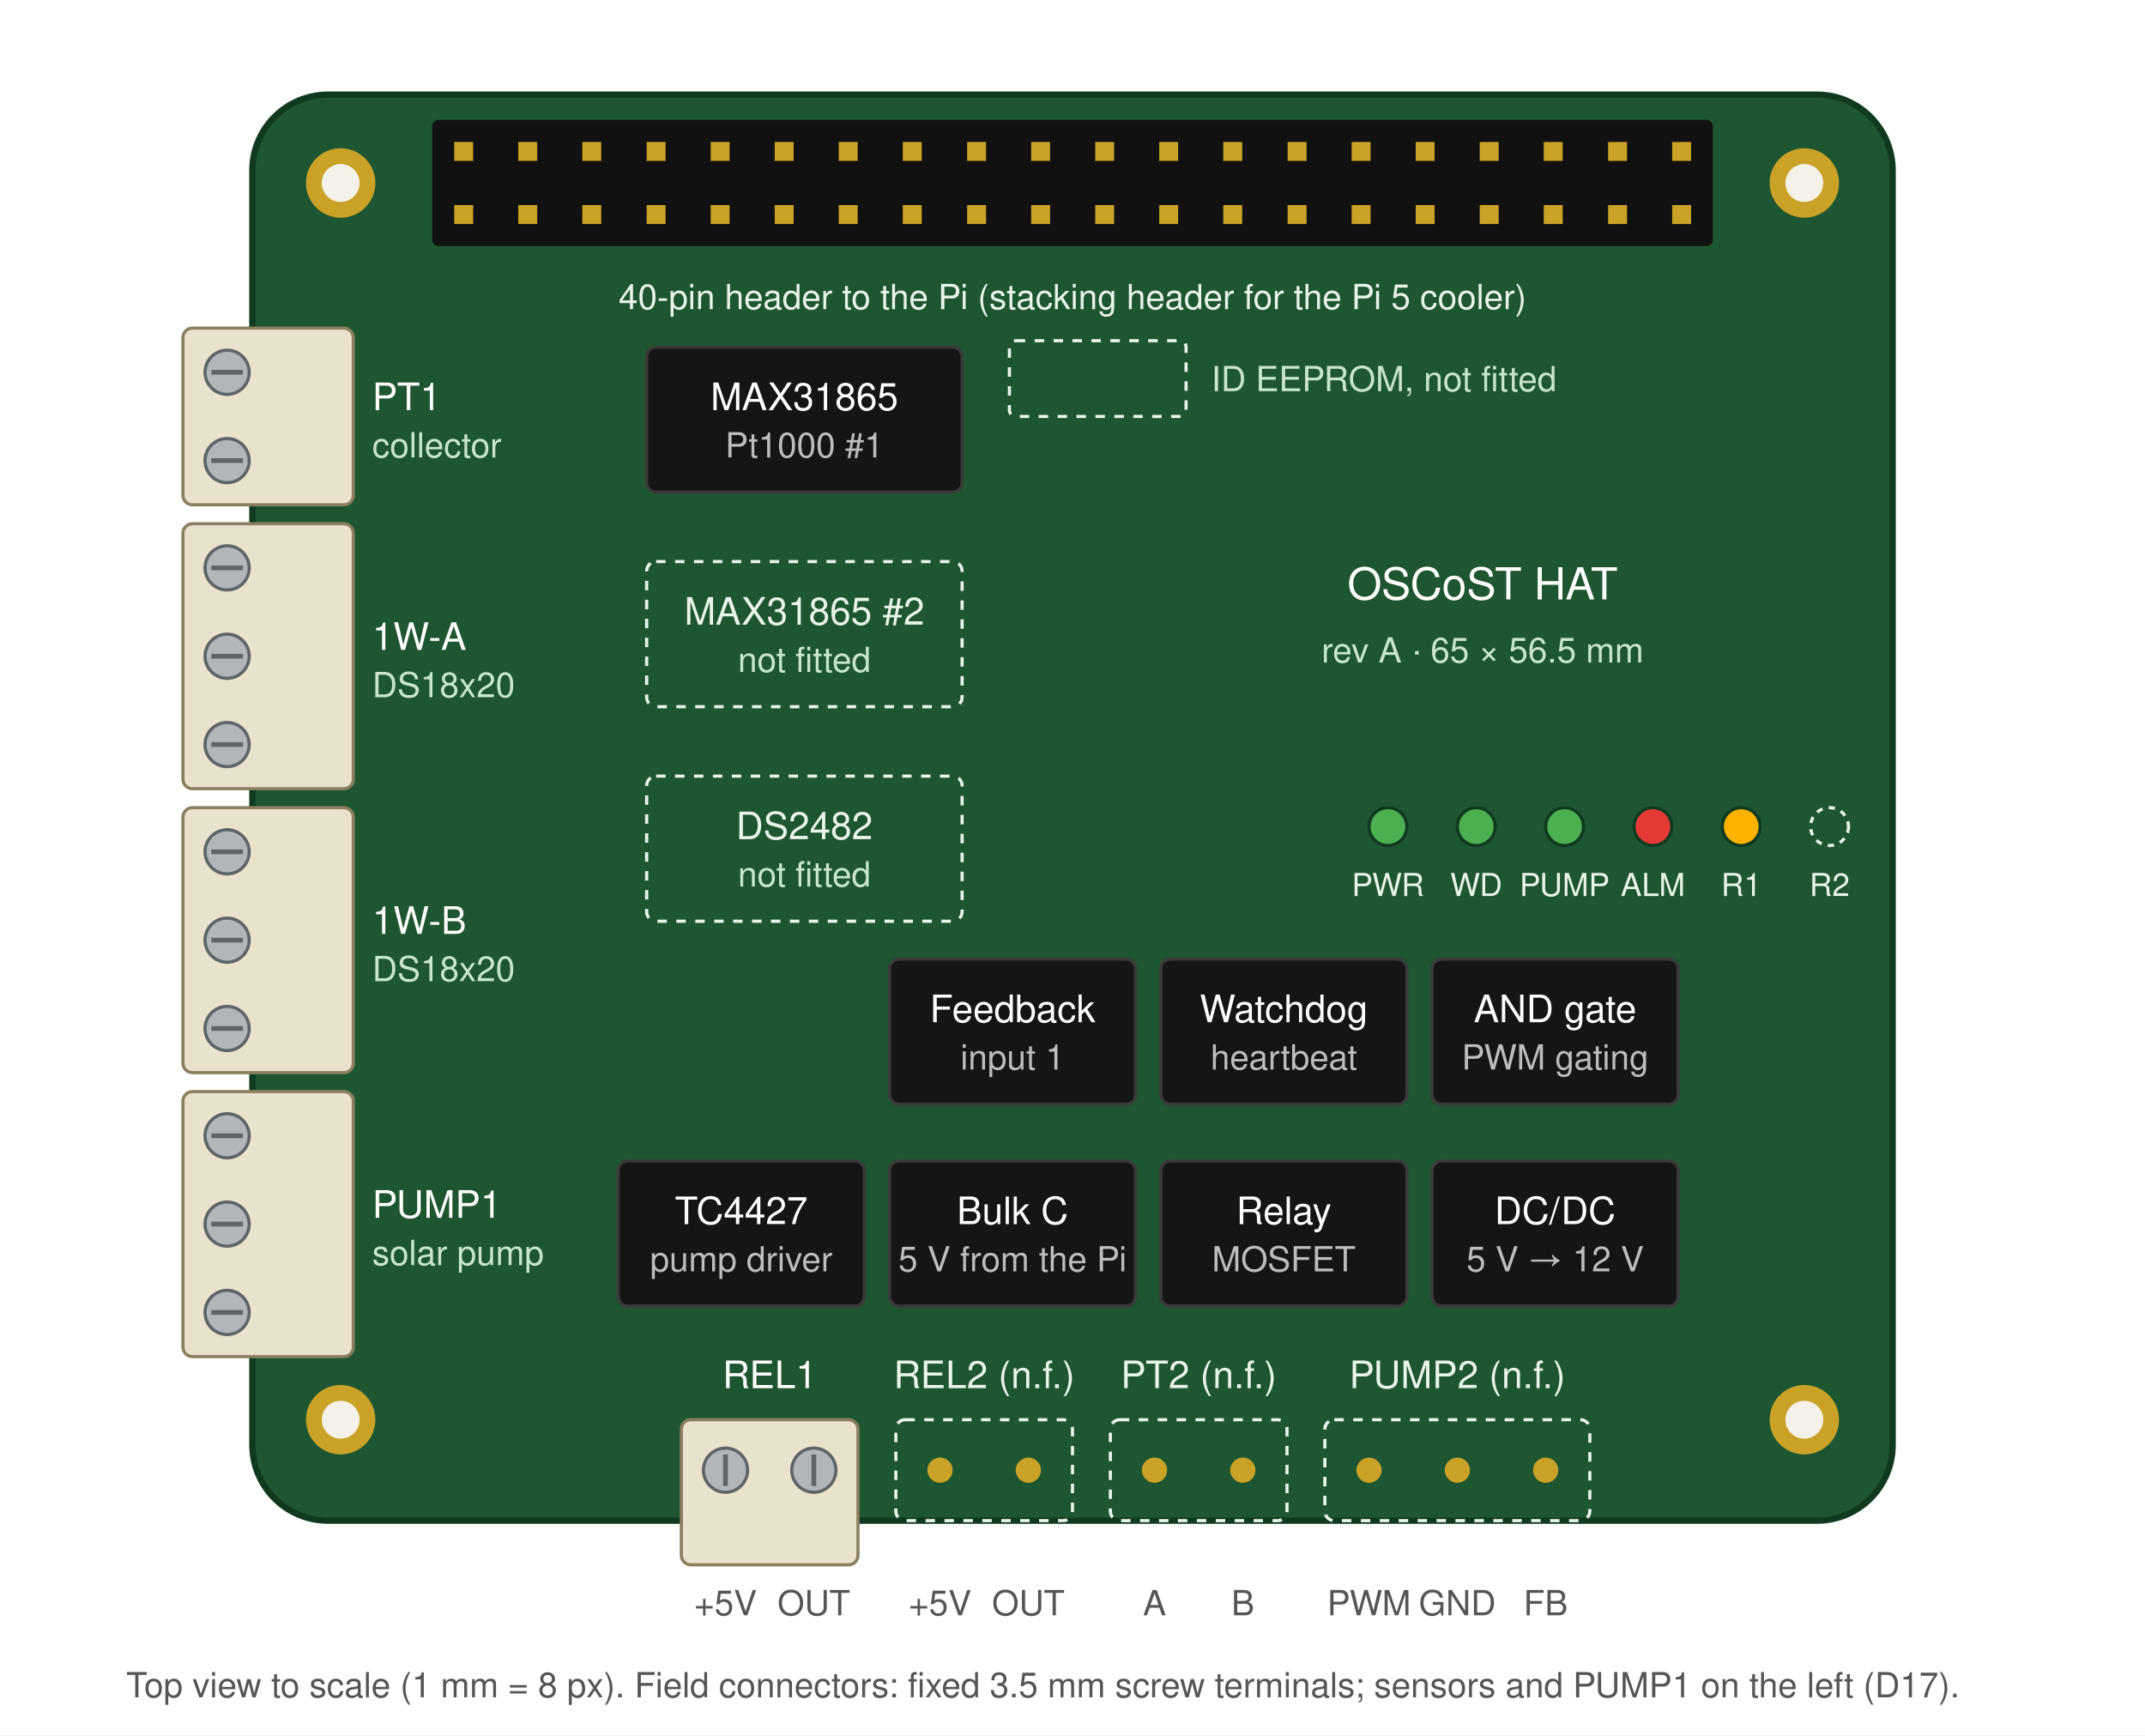
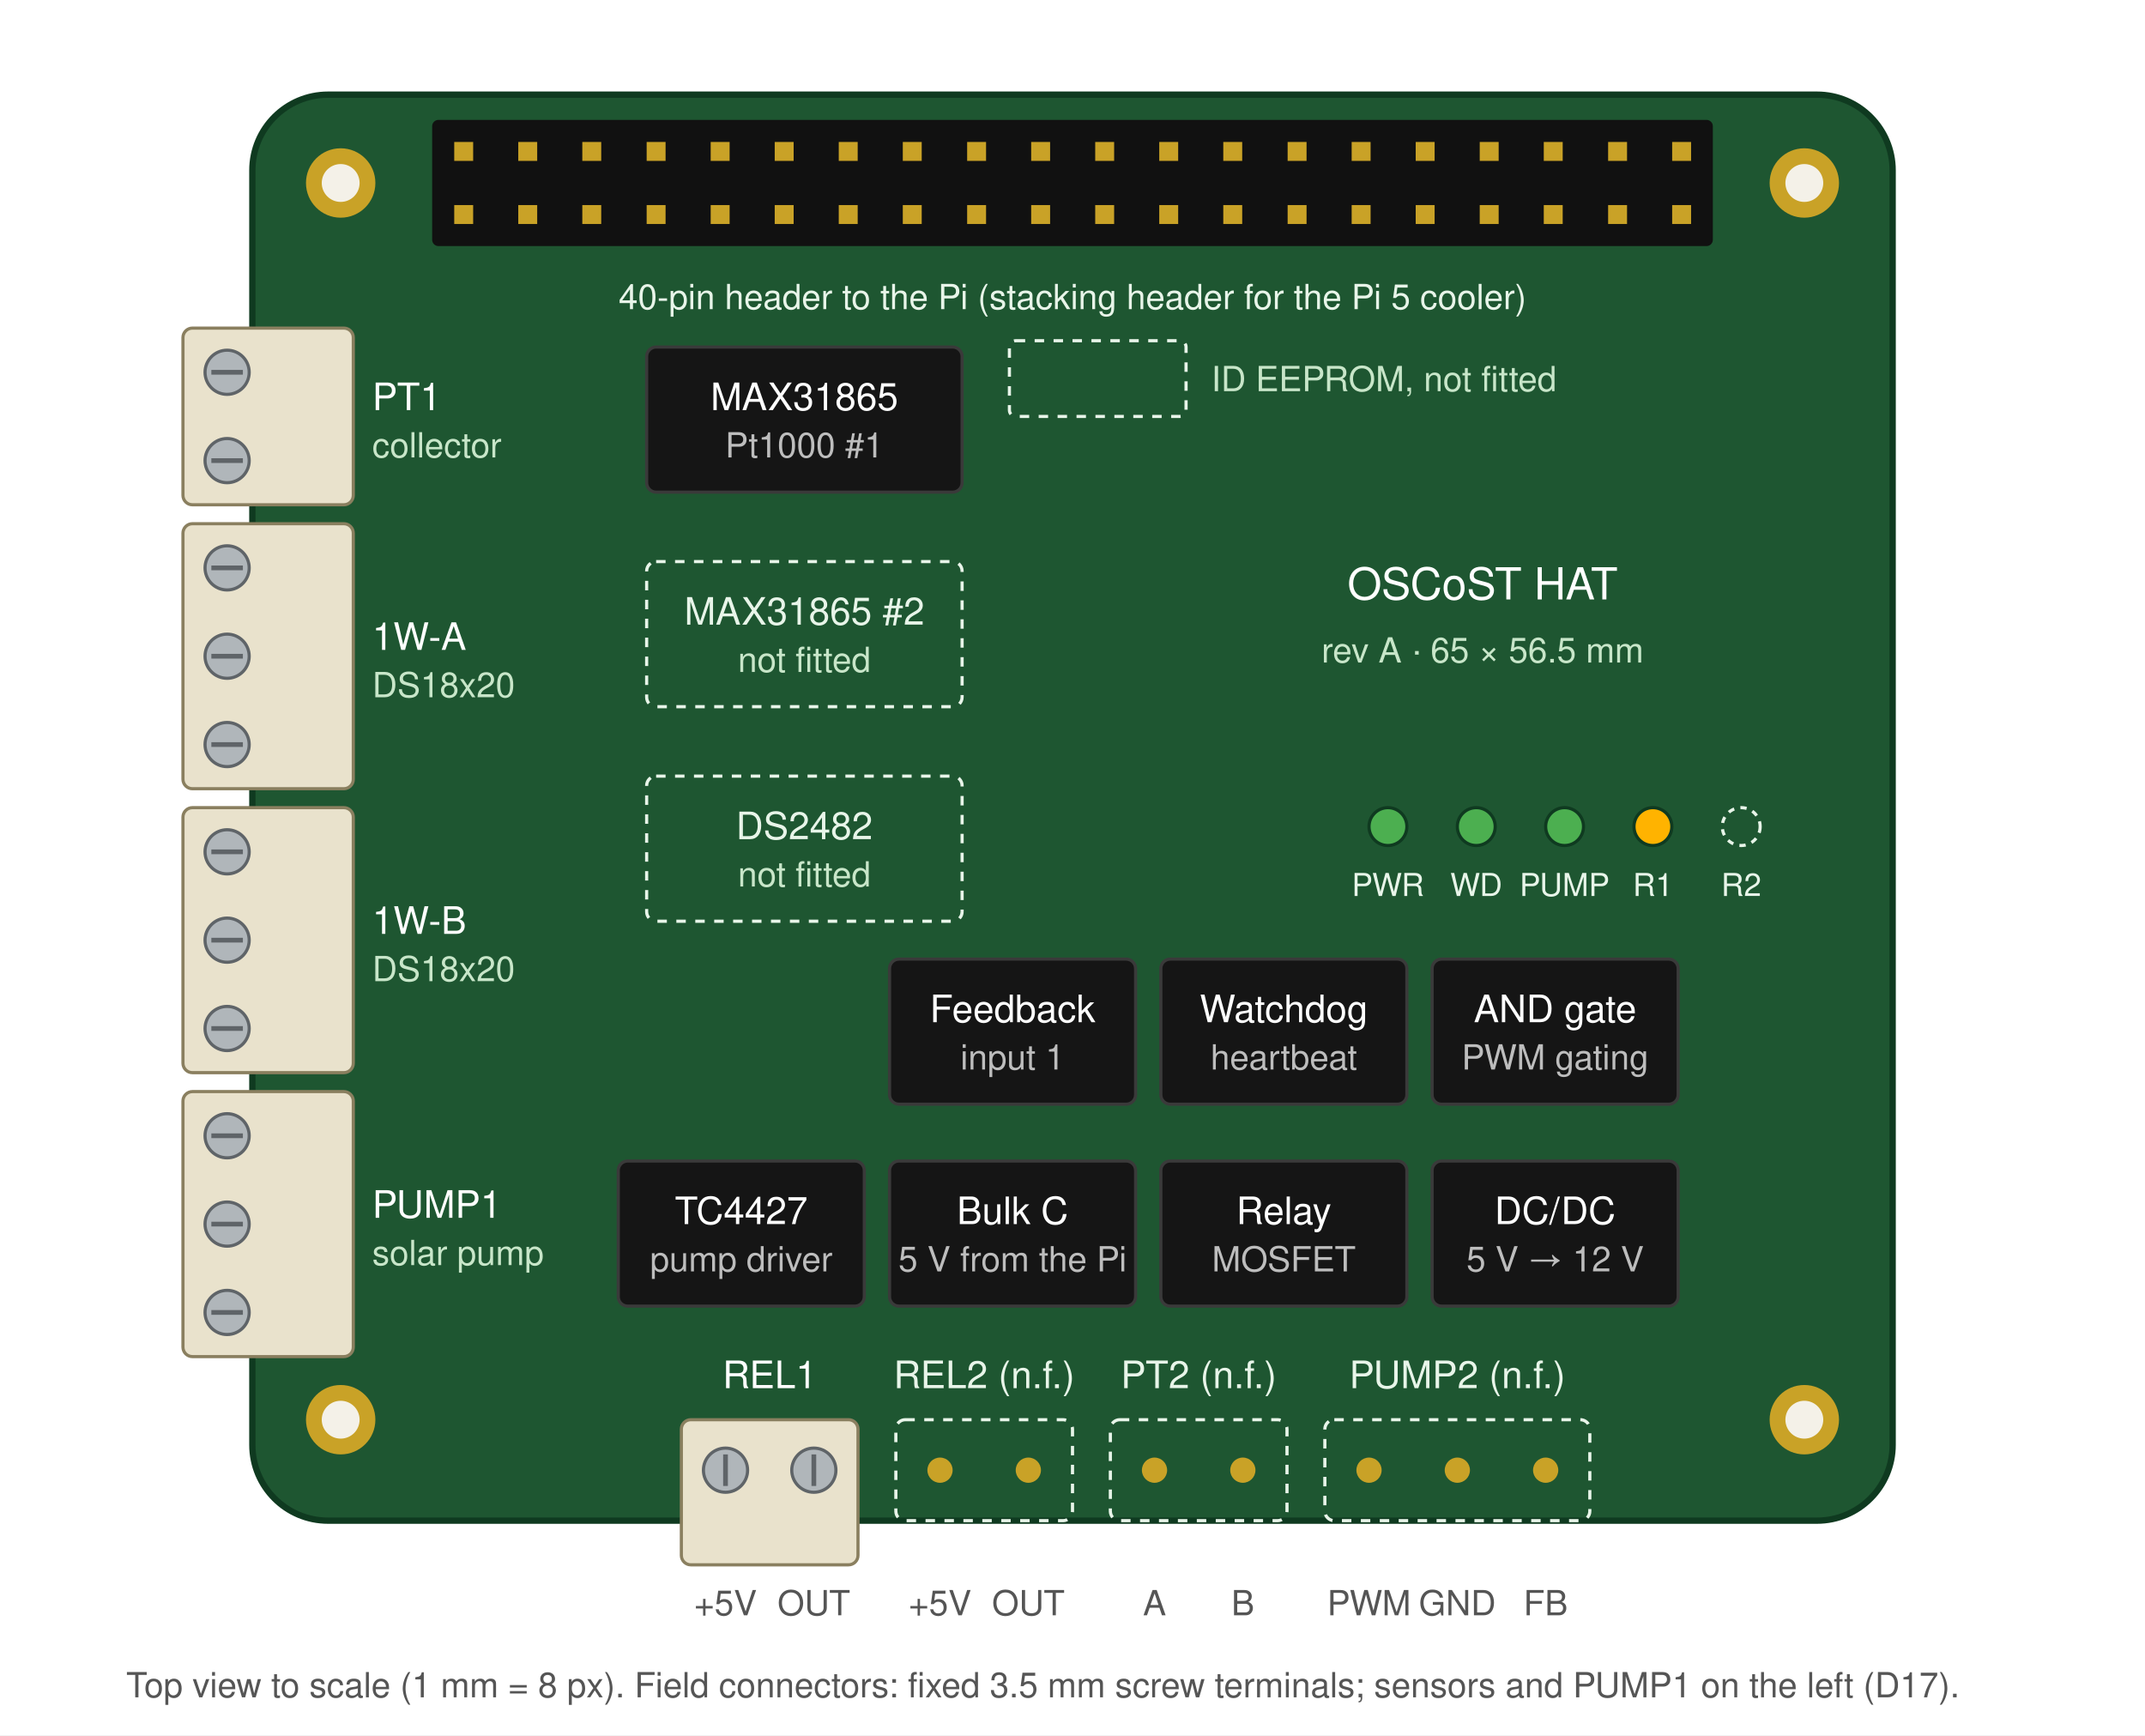
<svg xmlns="http://www.w3.org/2000/svg" width="680" height="550" viewBox="0 0 680 550" font-family="Helvetica, Arial, sans-serif">
  <rect width="680" height="550" fill="white" />
  <rect x="80" y="30" width="520" height="452" rx="24" fill="#1E5631" stroke="#0F3A20" stroke-width="2" />
  <circle cx="108" cy="58" r="11" fill="#C9A227" />
  <circle cx="108" cy="58" r="6" fill="#F4F1E8" />
  <circle cx="572" cy="58" r="11" fill="#C9A227" />
  <circle cx="572" cy="58" r="6" fill="#F4F1E8" />
  <circle cx="108" cy="450" r="11" fill="#C9A227" />
  <circle cx="108" cy="450" r="6" fill="#F4F1E8" />
  <circle cx="572" cy="450" r="11" fill="#C9A227" />
  <circle cx="572" cy="450" r="6" fill="#F4F1E8" />
  <rect x="137" y="38" width="406" height="40" rx="2" fill="#111111" />
  <rect x="144.0" y="45" width="6" height="6" fill="#C9A227" />
  <rect x="144.0" y="65" width="6" height="6" fill="#C9A227" />
  <rect x="164.3" y="45" width="6" height="6" fill="#C9A227" />
  <rect x="164.3" y="65" width="6" height="6" fill="#C9A227" />
  <rect x="184.6" y="45" width="6" height="6" fill="#C9A227" />
  <rect x="184.6" y="65" width="6" height="6" fill="#C9A227" />
  <rect x="205.0" y="45" width="6" height="6" fill="#C9A227" />
  <rect x="205.0" y="65" width="6" height="6" fill="#C9A227" />
  <rect x="225.3" y="45" width="6" height="6" fill="#C9A227" />
  <rect x="225.3" y="65" width="6" height="6" fill="#C9A227" />
  <rect x="245.6" y="45" width="6" height="6" fill="#C9A227" />
  <rect x="245.6" y="65" width="6" height="6" fill="#C9A227" />
  <rect x="265.9" y="45" width="6" height="6" fill="#C9A227" />
  <rect x="265.9" y="65" width="6" height="6" fill="#C9A227" />
  <rect x="286.2" y="45" width="6" height="6" fill="#C9A227" />
  <rect x="286.2" y="65" width="6" height="6" fill="#C9A227" />
  <rect x="306.6" y="45" width="6" height="6" fill="#C9A227" />
  <rect x="306.6" y="65" width="6" height="6" fill="#C9A227" />
  <rect x="326.9" y="45" width="6" height="6" fill="#C9A227" />
  <rect x="326.9" y="65" width="6" height="6" fill="#C9A227" />
  <rect x="347.2" y="45" width="6" height="6" fill="#C9A227" />
  <rect x="347.2" y="65" width="6" height="6" fill="#C9A227" />
  <rect x="367.5" y="45" width="6" height="6" fill="#C9A227" />
  <rect x="367.5" y="65" width="6" height="6" fill="#C9A227" />
  <rect x="387.8" y="45" width="6" height="6" fill="#C9A227" />
  <rect x="387.8" y="65" width="6" height="6" fill="#C9A227" />
  <rect x="408.2" y="45" width="6" height="6" fill="#C9A227" />
  <rect x="408.2" y="65" width="6" height="6" fill="#C9A227" />
  <rect x="428.5" y="45" width="6" height="6" fill="#C9A227" />
  <rect x="428.5" y="65" width="6" height="6" fill="#C9A227" />
  <rect x="448.8" y="45" width="6" height="6" fill="#C9A227" />
  <rect x="448.8" y="65" width="6" height="6" fill="#C9A227" />
  <rect x="469.1" y="45" width="6" height="6" fill="#C9A227" />
  <rect x="469.1" y="65" width="6" height="6" fill="#C9A227" />
  <rect x="489.4" y="45" width="6" height="6" fill="#C9A227" />
  <rect x="489.4" y="65" width="6" height="6" fill="#C9A227" />
  <rect x="509.8" y="45" width="6" height="6" fill="#C9A227" />
  <rect x="509.8" y="65" width="6" height="6" fill="#C9A227" />
  <rect x="530.1" y="45" width="6" height="6" fill="#C9A227" />
  <rect x="530.1" y="65" width="6" height="6" fill="#C9A227" />
  <text class="ts" x="340" y="98" text-anchor="middle" style="font-size:11px;font-weight:400;fill:#E8F5E9">40-pin header to the Pi (stacking header for the Pi 5 cooler)</text>
  <rect x="320" y="108" width="56" height="24" rx="2" fill="none" stroke="#E8F5E9" stroke-width="1" stroke-dasharray="3 3" />
  <text class="ts" x="384" y="124" text-anchor="start" style="font-size:11px;font-weight:400;fill:#C8E6C9">ID EEPROM, not fitted</text>
  <rect x="58" y="104" width="54" height="56" rx="3" fill="#E9E2CC" stroke="#8A7F5F" stroke-width="1" />
  <circle cx="72" cy="118" r="7" fill="#B0B6BA" stroke="#5F6468" />
  <line x1="67" y1="118" x2="77" y2="118" stroke="#5F6468" stroke-width="1.5" />
  <circle cx="72" cy="146" r="7" fill="#B0B6BA" stroke="#5F6468" />
  <line x1="67" y1="146" x2="77" y2="146" stroke="#5F6468" stroke-width="1.5" />
  <text class="th" x="118" y="130.0" text-anchor="start" style="font-size:12px;font-weight:500;fill:#ffffff">PT1</text>
  <text class="ts" x="118" y="145.0" text-anchor="start" style="font-size:11px;font-weight:400;fill:#C8E6C9">collector</text>
  <rect x="58" y="166" width="54" height="84" rx="3" fill="#E9E2CC" stroke="#8A7F5F" stroke-width="1" />
  <circle cx="72" cy="180" r="7" fill="#B0B6BA" stroke="#5F6468" />
  <line x1="67" y1="180" x2="77" y2="180" stroke="#5F6468" stroke-width="1.5" />
  <circle cx="72" cy="208" r="7" fill="#B0B6BA" stroke="#5F6468" />
  <line x1="67" y1="208" x2="77" y2="208" stroke="#5F6468" stroke-width="1.5" />
  <circle cx="72" cy="236" r="7" fill="#B0B6BA" stroke="#5F6468" />
  <line x1="67" y1="236" x2="77" y2="236" stroke="#5F6468" stroke-width="1.5" />
  <text class="th" x="118" y="206.0" text-anchor="start" style="font-size:12px;font-weight:500;fill:#ffffff">1W-A</text>
  <text class="ts" x="118" y="221.0" text-anchor="start" style="font-size:11px;font-weight:400;fill:#C8E6C9">DS18x20</text>
  <rect x="58" y="256" width="54" height="84" rx="3" fill="#E9E2CC" stroke="#8A7F5F" stroke-width="1" />
  <circle cx="72" cy="270" r="7" fill="#B0B6BA" stroke="#5F6468" />
  <line x1="67" y1="270" x2="77" y2="270" stroke="#5F6468" stroke-width="1.5" />
  <circle cx="72" cy="298" r="7" fill="#B0B6BA" stroke="#5F6468" />
  <line x1="67" y1="298" x2="77" y2="298" stroke="#5F6468" stroke-width="1.5" />
  <circle cx="72" cy="326" r="7" fill="#B0B6BA" stroke="#5F6468" />
  <line x1="67" y1="326" x2="77" y2="326" stroke="#5F6468" stroke-width="1.5" />
  <text class="th" x="118" y="296.0" text-anchor="start" style="font-size:12px;font-weight:500;fill:#ffffff">1W-B</text>
  <text class="ts" x="118" y="311.0" text-anchor="start" style="font-size:11px;font-weight:400;fill:#C8E6C9">DS18x20</text>
  <rect x="58" y="346" width="54" height="84" rx="3" fill="#E9E2CC" stroke="#8A7F5F" stroke-width="1" />
  <circle cx="72" cy="360" r="7" fill="#B0B6BA" stroke="#5F6468" />
  <line x1="67" y1="360" x2="77" y2="360" stroke="#5F6468" stroke-width="1.5" />
  <circle cx="72" cy="388" r="7" fill="#B0B6BA" stroke="#5F6468" />
  <line x1="67" y1="388" x2="77" y2="388" stroke="#5F6468" stroke-width="1.5" />
  <circle cx="72" cy="416" r="7" fill="#B0B6BA" stroke="#5F6468" />
  <line x1="67" y1="416" x2="77" y2="416" stroke="#5F6468" stroke-width="1.5" />
  <text class="th" x="118" y="386.0" text-anchor="start" style="font-size:12px;font-weight:500;fill:#ffffff">PUMP1</text>
  <text class="ts" x="118" y="401.0" text-anchor="start" style="font-size:11px;font-weight:400;fill:#C8E6C9">solar pump</text>
  <rect x="216" y="450" width="56" height="46" rx="3" fill="#E9E2CC" stroke="#8A7F5F" stroke-width="1" />
  <circle cx="230" cy="466" r="7" fill="#B0B6BA" stroke="#5F6468" />
  <line x1="230" y1="461" x2="230" y2="471" stroke="#5F6468" stroke-width="1.5" />
  <text class="ts" x="230" y="512" text-anchor="middle" style="font-size:11px;font-weight:400;fill:#555555">+5V</text>
  <circle cx="258" cy="466" r="7" fill="#B0B6BA" stroke="#5F6468" />
  <line x1="258" y1="461" x2="258" y2="471" stroke="#5F6468" stroke-width="1.5" />
  <text class="ts" x="258" y="512" text-anchor="middle" style="font-size:11px;font-weight:400;fill:#555555">OUT</text>
  <text class="th" x="244.0" y="440" text-anchor="middle" style="font-size:12px;font-weight:500;fill:#ffffff">REL1</text>
  <rect x="284" y="450" width="56" height="32" rx="3" fill="none" stroke="#E8F5E9" stroke-width="1" stroke-dasharray="3 3" />
  <circle cx="298" cy="466" r="4" fill="#C9A227" />
  <text class="ts" x="298" y="512" text-anchor="middle" style="font-size:11px;font-weight:400;fill:#555555">+5V</text>
  <circle cx="326" cy="466" r="4" fill="#C9A227" />
  <text class="ts" x="326" y="512" text-anchor="middle" style="font-size:11px;font-weight:400;fill:#555555">OUT</text>
  <text class="th" x="312.0" y="440" text-anchor="middle" style="font-size:12px;font-weight:500;fill:#E8F5E9">REL2 (n.f.)</text>
  <rect x="352" y="450" width="56" height="32" rx="3" fill="none" stroke="#E8F5E9" stroke-width="1" stroke-dasharray="3 3" />
  <circle cx="366" cy="466" r="4" fill="#C9A227" />
  <text class="ts" x="366" y="512" text-anchor="middle" style="font-size:11px;font-weight:400;fill:#555555">A</text>
  <circle cx="394" cy="466" r="4" fill="#C9A227" />
  <text class="ts" x="394" y="512" text-anchor="middle" style="font-size:11px;font-weight:400;fill:#555555">B</text>
  <text class="th" x="380.0" y="440" text-anchor="middle" style="font-size:12px;font-weight:500;fill:#E8F5E9">PT2 (n.f.)</text>
  <rect x="420" y="450" width="84" height="32" rx="3" fill="none" stroke="#E8F5E9" stroke-width="1" stroke-dasharray="3 3" />
  <circle cx="434" cy="466" r="4" fill="#C9A227" />
  <text class="ts" x="434" y="512" text-anchor="middle" style="font-size:11px;font-weight:400;fill:#555555">PWM</text>
  <circle cx="462" cy="466" r="4" fill="#C9A227" />
  <text class="ts" x="462" y="512" text-anchor="middle" style="font-size:11px;font-weight:400;fill:#555555">GND</text>
  <circle cx="490" cy="466" r="4" fill="#C9A227" />
  <text class="ts" x="490" y="512" text-anchor="middle" style="font-size:11px;font-weight:400;fill:#555555">FB</text>
  <text class="th" x="462.0" y="440" text-anchor="middle" style="font-size:12px;font-weight:500;fill:#E8F5E9">PUMP2 (n.f.)</text>
  <rect x="205" y="110" width="100" height="46" rx="3" fill="#151515" stroke="#3a3a3a" stroke-width="1" />
  <text class="th" x="255.0" y="130.0" text-anchor="middle" style="font-size:12px;font-weight:500;fill:#ffffff">MAX31865</text>
  <text class="ts" x="255.0" y="145.0" text-anchor="middle" style="font-size:11px;font-weight:400;fill:#bdbdbd">Pt1000 #1</text>
  <rect x="205" y="178" width="100" height="46" rx="3" fill="none" stroke="#E8F5E9" stroke-width="1" stroke-dasharray="3 3" />
  <text class="th" x="255" y="198" text-anchor="middle" style="font-size:12px;font-weight:500;fill:#E8F5E9">MAX31865 #2</text>
  <text class="ts" x="255" y="213" text-anchor="middle" style="font-size:11px;font-weight:400;fill:#C8E6C9">not fitted</text>
  <rect x="205" y="246" width="100" height="46" rx="3" fill="none" stroke="#E8F5E9" stroke-width="1" stroke-dasharray="3 3" />
  <text class="th" x="255" y="266" text-anchor="middle" style="font-size:12px;font-weight:500;fill:#E8F5E9">DS2482</text>
  <text class="ts" x="255" y="281" text-anchor="middle" style="font-size:11px;font-weight:400;fill:#C8E6C9">not fitted</text>
  <rect x="196" y="368" width="78" height="46" rx="3" fill="#151515" stroke="#3a3a3a" stroke-width="1" />
  <text class="th" x="235.0" y="388.0" text-anchor="middle" style="font-size:12px;font-weight:500;fill:#ffffff">TC4427</text>
  <text class="ts" x="235.0" y="403.0" text-anchor="middle" style="font-size:11px;font-weight:400;fill:#bdbdbd">pump driver</text>
  <rect x="282" y="368" width="78" height="46" rx="3" fill="#151515" stroke="#3a3a3a" stroke-width="1" />
  <text class="th" x="321.0" y="388.0" text-anchor="middle" style="font-size:12px;font-weight:500;fill:#ffffff">Bulk C</text>
  <text class="ts" x="321.0" y="403.0" text-anchor="middle" style="font-size:11px;font-weight:400;fill:#bdbdbd">5 V from the Pi</text>
  <rect x="368" y="368" width="78" height="46" rx="3" fill="#151515" stroke="#3a3a3a" stroke-width="1" />
  <text class="th" x="407.0" y="388.0" text-anchor="middle" style="font-size:12px;font-weight:500;fill:#ffffff">Relay</text>
  <text class="ts" x="407.0" y="403.0" text-anchor="middle" style="font-size:11px;font-weight:400;fill:#bdbdbd">MOSFET</text>
  <rect x="454" y="368" width="78" height="46" rx="3" fill="#151515" stroke="#3a3a3a" stroke-width="1" />
  <text class="th" x="493.0" y="388.0" text-anchor="middle" style="font-size:12px;font-weight:500;fill:#ffffff">DC/DC</text>
  <text class="ts" x="493.0" y="403.0" text-anchor="middle" style="font-size:11px;font-weight:400;fill:#bdbdbd">5 V → 12 V</text>
  <rect x="282" y="304" width="78" height="46" rx="3" fill="#151515" stroke="#3a3a3a" stroke-width="1" />
  <text class="th" x="321.0" y="324.0" text-anchor="middle" style="font-size:12px;font-weight:500;fill:#ffffff">Feedback</text>
  <text class="ts" x="321.0" y="339.0" text-anchor="middle" style="font-size:11px;font-weight:400;fill:#bdbdbd">input 1</text>
  <rect x="368" y="304" width="78" height="46" rx="3" fill="#151515" stroke="#3a3a3a" stroke-width="1" />
  <text class="th" x="407.0" y="324.0" text-anchor="middle" style="font-size:12px;font-weight:500;fill:#ffffff">Watchdog</text>
  <text class="ts" x="407.0" y="339.0" text-anchor="middle" style="font-size:11px;font-weight:400;fill:#bdbdbd">heartbeat</text>
  <rect x="454" y="304" width="78" height="46" rx="3" fill="#151515" stroke="#3a3a3a" stroke-width="1" />
  <text class="th" x="493.0" y="324.0" text-anchor="middle" style="font-size:12px;font-weight:500;fill:#ffffff">AND gate</text>
  <text class="ts" x="493.0" y="339.0" text-anchor="middle" style="font-size:11px;font-weight:400;fill:#bdbdbd">PWM gating</text>
  <circle cx="440" cy="262" r="6" fill="#4CAF50" stroke="#0F3A20" />
  <text class="ts" x="440" y="284" text-anchor="middle" style="font-size:10px;font-weight:400;fill:#E8F5E9">PWR</text>
  <circle cx="468" cy="262" r="6" fill="#4CAF50" stroke="#0F3A20" />
  <text class="ts" x="468" y="284" text-anchor="middle" style="font-size:10px;font-weight:400;fill:#E8F5E9">WD</text>
  <circle cx="496" cy="262" r="6" fill="#4CAF50" stroke="#0F3A20" />
  <text class="ts" x="496" y="284" text-anchor="middle" style="font-size:10px;font-weight:400;fill:#E8F5E9">PUMP</text>
-   <circle cx="524" cy="262" r="6" fill="#E53935" stroke="#0F3A20" />
-   <text class="ts" x="524" y="284" text-anchor="middle" style="font-size:10px;font-weight:400;fill:#E8F5E9">ALM</text>
-   <circle cx="552" cy="262" r="6" fill="#FFB300" stroke="#0F3A20" />
-   <text class="ts" x="552" y="284" text-anchor="middle" style="font-size:10px;font-weight:400;fill:#E8F5E9">R1</text>
-   <circle cx="580" cy="262" r="6" fill="none" stroke="#E8F5E9" stroke-dasharray="2 2" />
-   <text class="ts" x="580" y="284" text-anchor="middle" style="font-size:10px;font-weight:400;fill:#E8F5E9">R2</text>
+   <circle cx="524" cy="262" r="6" fill="#FFB300" stroke="#0F3A20" />
+   <text class="ts" x="524" y="284" text-anchor="middle" style="font-size:10px;font-weight:400;fill:#E8F5E9">R1</text>
+   <circle cx="552" cy="262" r="6" fill="none" stroke="#E8F5E9" stroke-dasharray="2 2" />
+   <text class="ts" x="552" y="284" text-anchor="middle" style="font-size:10px;font-weight:400;fill:#E8F5E9">R2</text>
  <text class="th" x="470" y="190" text-anchor="middle" style="font-size:14px;font-weight:500;fill:#ffffff">OSCoST HAT</text>
  <text class="ts" x="470" y="210" text-anchor="middle" style="font-size:11px;font-weight:400;fill:#C8E6C9">rev A · 65 × 56.5 mm</text>
  <text class="ts" x="40" y="538" text-anchor="start" style="font-size:11px;font-weight:400;fill:#555555">Top view to scale (1 mm = 8 px). Field connectors: fixed 3.5 mm screw terminals; sensors and PUMP1 on the left (D17).</text>
</svg>
